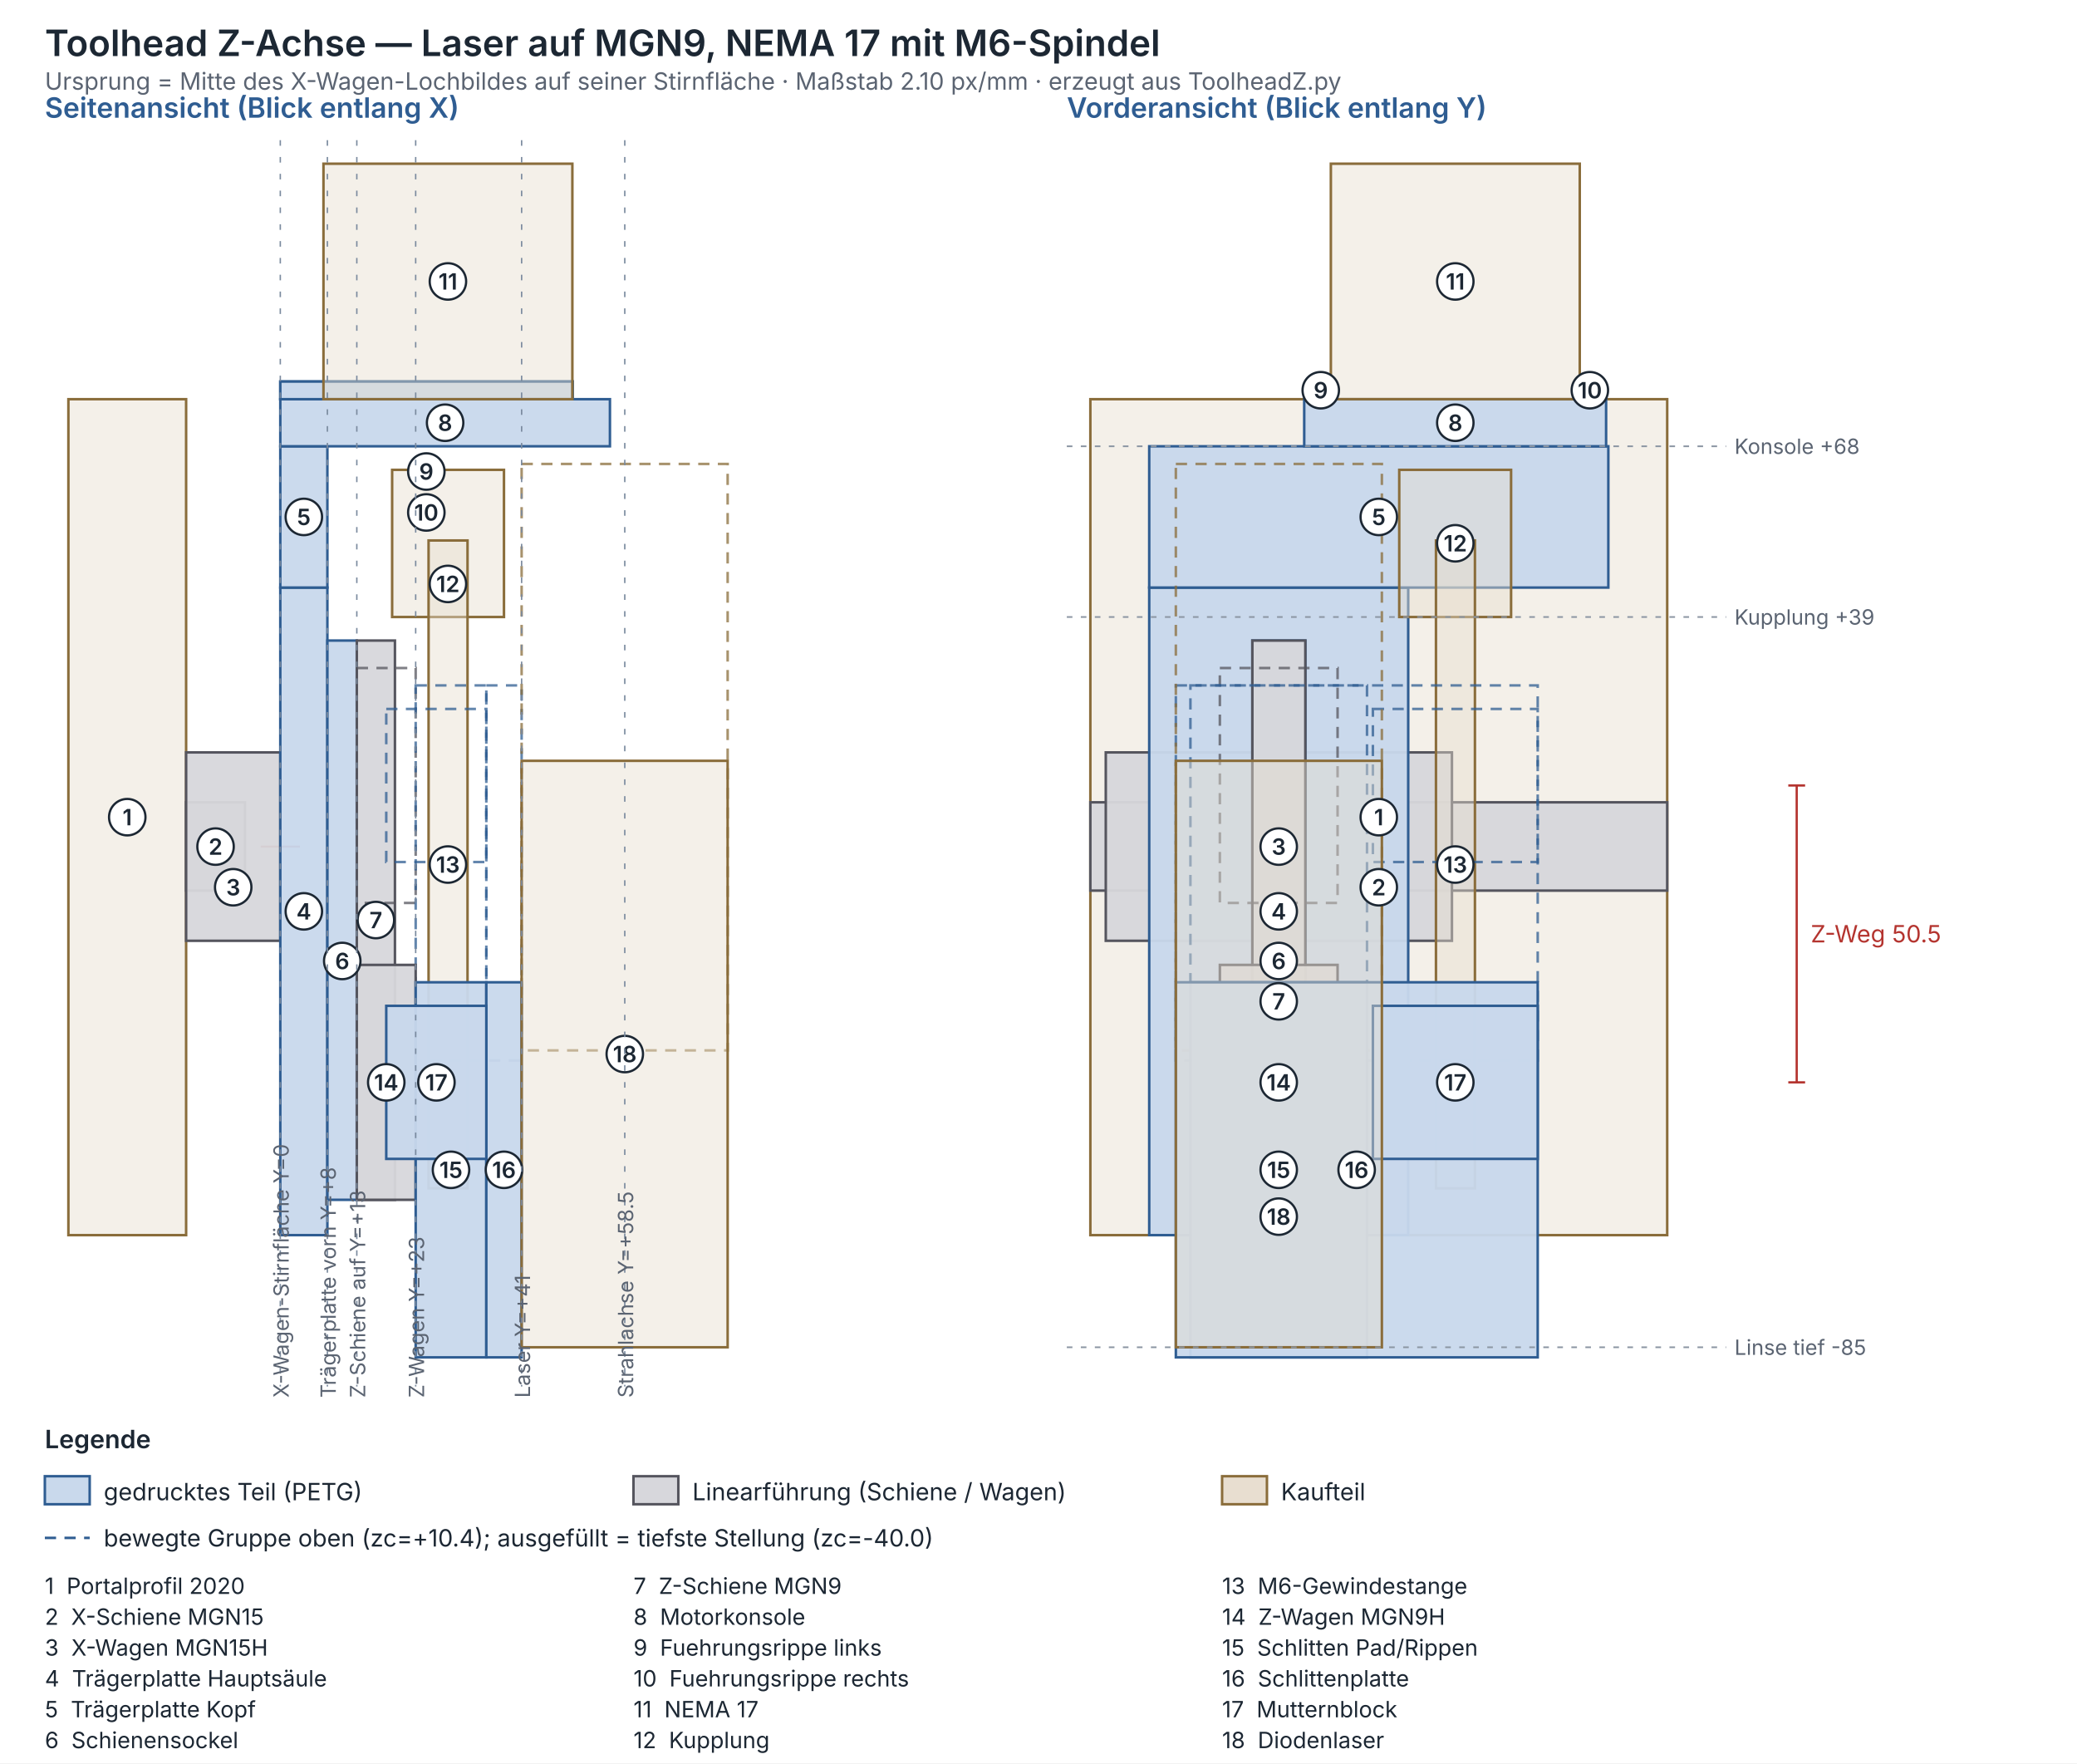
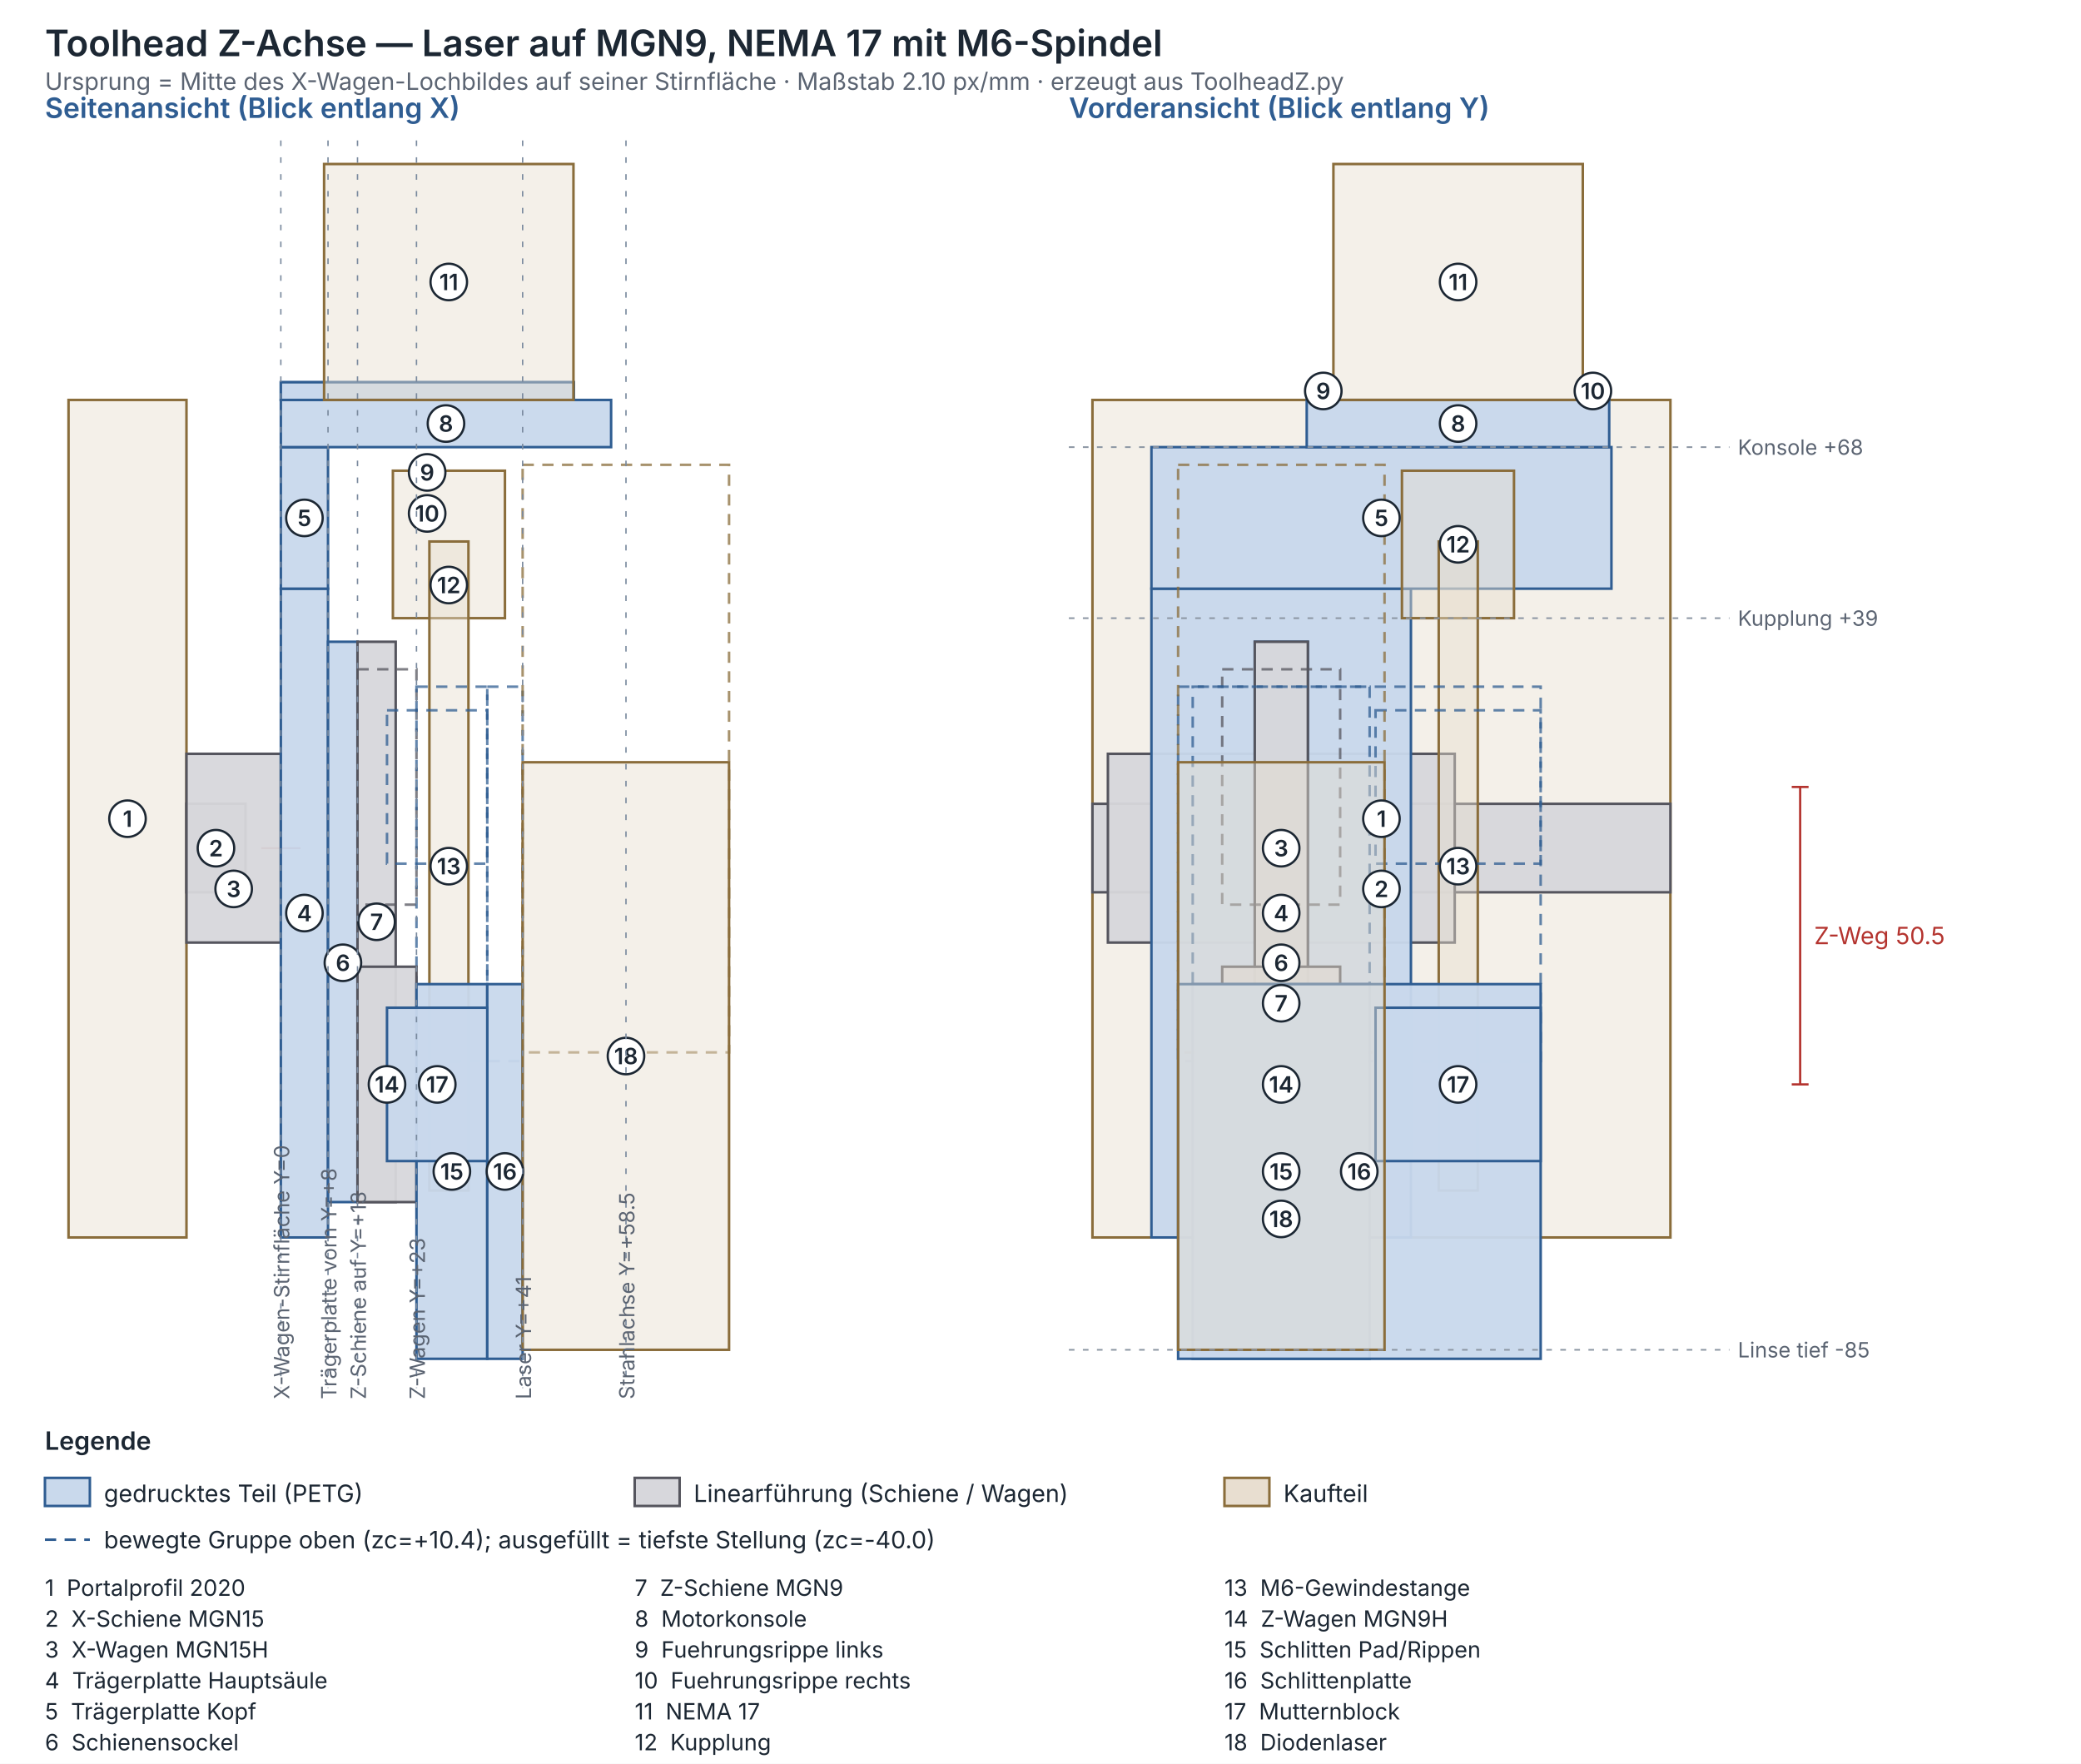
- <svg xmlns="http://www.w3.org/2000/svg" width="741" height="629" viewBox="0 0 741 629" font-family="Inter, Helvetica, Arial, sans-serif">
+ <svg xmlns="http://www.w3.org/2000/svg" width="741" height="628" viewBox="0 0 741 628" font-family="Inter, Helvetica, Arial, sans-serif">
  <rect width="100%" height="100%" fill="#ffffff" />
  <text x="16" y="20" font-size="13" font-weight="600" fill="#1c2733">Toolhead Z-Achse — Laser auf MGN9, NEMA 17 mit M6-Spindel</text>
  <text x="16" y="32" font-size="8.5" fill="#5b6472">Ursprung = Mitte des X-Wagen-Lochbildes auf seiner Stirnfläche · Maßstab 2.10 px/mm · erzeugt aus ToolheadZ.py</text>
  <text x="16.0" y="42.0" font-size="10" font-weight="600" fill="#2f5d92">Seitenansicht (Blick entlang X)</text>
  <line x1="93.0" y1="302.0" x2="107.0" y2="302.0" stroke="#b4342f" stroke-width="0.7" />
  <line x1="100.0" y1="295.0" x2="100.0" y2="309.0" stroke="#b4342f" stroke-width="0.7" />
  <rect x="24.4" y="142.4" width="42.0" height="298.2" fill="#e8ded0" fill-opacity="0.45" stroke="#8a6d3b" stroke-width="0.9" />
  <rect x="66.4" y="286.2" width="21.0" height="31.5" fill="#d7d7dc" fill-opacity="0.95" stroke="#55555e" stroke-width="0.9" />
  <rect x="66.4" y="268.4" width="33.6" height="67.2" fill="#d7d7dc" fill-opacity="0.95" stroke="#55555e" stroke-width="0.9" />
  <rect x="100.0" y="209.6" width="16.8" height="231.0" fill="#c9d9ec" fill-opacity="0.95" stroke="#2f5d92" stroke-width="0.9" />
  <rect x="100.0" y="159.2" width="16.8" height="50.4" fill="#c9d9ec" fill-opacity="0.95" stroke="#2f5d92" stroke-width="0.9" />
  <rect x="116.8" y="228.5" width="10.5" height="199.5" fill="#c9d9ec" fill-opacity="0.95" stroke="#2f5d92" stroke-width="0.9" />
  <rect x="127.3" y="228.5" width="13.6" height="199.5" fill="#d7d7dc" fill-opacity="0.95" stroke="#55555e" stroke-width="0.9" />
  <rect x="100.0" y="142.4" width="117.6" height="16.8" fill="#c9d9ec" fill-opacity="0.95" stroke="#2f5d92" stroke-width="0.9" />
  <rect x="100.0" y="136.1" width="104.3" height="6.3" fill="#c9d9ec" fill-opacity="0.95" stroke="#2f5d92" stroke-width="0.9" />
  <rect x="100.0" y="136.1" width="104.3" height="6.3" fill="#c9d9ec" fill-opacity="0.95" stroke="#2f5d92" stroke-width="0.9" />
  <rect x="115.4" y="58.4" width="88.8" height="84.0" fill="#e8ded0" fill-opacity="0.45" stroke="#8a6d3b" stroke-width="0.9" />
  <rect x="139.9" y="167.6" width="39.9" height="52.5" fill="#e8ded0" fill-opacity="0.45" stroke="#8a6d3b" stroke-width="0.9" />
  <rect x="152.9" y="192.8" width="13.9" height="231.1" fill="#e8ded0" fill-opacity="0.45" stroke="#8a6d3b" stroke-width="0.9" />
  <rect x="127.3" y="238.3" width="21.0" height="83.8" fill="none" stroke="#55555e" stroke-width="0.9" stroke-dasharray="4 3" opacity="0.75" />
-   <rect x="148.3" y="244.5" width="25.2" height="133.8" fill="none" stroke="#2f5d92" stroke-width="0.9" stroke-dasharray="4 3" opacity="0.75" />
-   <rect x="173.5" y="244.5" width="12.6" height="133.8" fill="none" stroke="#2f5d92" stroke-width="0.9" stroke-dasharray="4 3" opacity="0.75" />
+   <rect x="148.3" y="244.5" width="25.2" height="133.3" fill="none" stroke="#2f5d92" stroke-width="0.9" stroke-dasharray="4 3" opacity="0.75" />
+   <rect x="173.5" y="244.5" width="12.6" height="133.3" fill="none" stroke="#2f5d92" stroke-width="0.9" stroke-dasharray="4 3" opacity="0.75" />
  <rect x="137.8" y="252.9" width="35.7" height="54.6" fill="none" stroke="#2f5d92" stroke-width="0.9" stroke-dasharray="4 3" opacity="0.75" />
  <rect x="186.1" y="165.5" width="73.5" height="209.2" fill="none" stroke="#8a6d3b" stroke-width="0.9" stroke-dasharray="4 3" opacity="0.75" />
  <rect x="127.3" y="344.2" width="21.0" height="83.8" fill="#d7d7dc" fill-opacity="0.95" stroke="#55555e" stroke-width="0.9" />
-   <rect x="148.3" y="350.4" width="25.2" height="133.8" fill="#c9d9ec" fill-opacity="0.95" stroke="#2f5d92" stroke-width="0.9" />
-   <rect x="173.5" y="350.4" width="12.6" height="133.8" fill="#c9d9ec" fill-opacity="0.95" stroke="#2f5d92" stroke-width="0.9" />
+   <rect x="148.3" y="350.4" width="25.2" height="133.4" fill="#c9d9ec" fill-opacity="0.95" stroke="#2f5d92" stroke-width="0.9" />
+   <rect x="173.5" y="350.4" width="12.6" height="133.4" fill="#c9d9ec" fill-opacity="0.95" stroke="#2f5d92" stroke-width="0.9" />
  <rect x="137.8" y="358.8" width="35.7" height="54.6" fill="#c9d9ec" fill-opacity="0.95" stroke="#2f5d92" stroke-width="0.9" />
  <rect x="186.1" y="271.4" width="73.5" height="209.2" fill="#e8ded0" fill-opacity="0.45" stroke="#8a6d3b" stroke-width="0.9" />
  <circle cx="45.4" cy="291.5" r="6.5" fill="#ffffff" stroke="#1c2733" stroke-width="0.8" />
  <text x="45.4" y="291.5" text-anchor="middle" dominant-baseline="central" font-size="8" font-weight="600" fill="#1c2733">1</text>
  <circle cx="76.9" cy="302.0" r="6.5" fill="#ffffff" stroke="#1c2733" stroke-width="0.8" />
  <text x="76.9" y="302.0" text-anchor="middle" dominant-baseline="central" font-size="8" font-weight="600" fill="#1c2733">2</text>
  <circle cx="83.2" cy="316.5" r="6.5" fill="#ffffff" stroke="#1c2733" stroke-width="0.8" />
  <text x="83.2" y="316.5" text-anchor="middle" dominant-baseline="central" font-size="8" font-weight="600" fill="#1c2733">3</text>
  <circle cx="108.4" cy="325.1" r="6.5" fill="#ffffff" stroke="#1c2733" stroke-width="0.8" />
  <text x="108.4" y="325.1" text-anchor="middle" dominant-baseline="central" font-size="8" font-weight="600" fill="#1c2733">4</text>
  <circle cx="108.4" cy="184.4" r="6.5" fill="#ffffff" stroke="#1c2733" stroke-width="0.8" />
  <text x="108.4" y="184.4" text-anchor="middle" dominant-baseline="central" font-size="8" font-weight="600" fill="#1c2733">5</text>
  <circle cx="122.1" cy="342.8" r="6.5" fill="#ffffff" stroke="#1c2733" stroke-width="0.8" />
  <text x="122.1" y="342.8" text-anchor="middle" dominant-baseline="central" font-size="8" font-weight="600" fill="#1c2733">6</text>
  <circle cx="134.1" cy="328.2" r="6.5" fill="#ffffff" stroke="#1c2733" stroke-width="0.8" />
  <text x="134.1" y="328.2" text-anchor="middle" dominant-baseline="central" font-size="8" font-weight="600" fill="#1c2733">7</text>
  <circle cx="158.8" cy="150.8" r="6.5" fill="#ffffff" stroke="#1c2733" stroke-width="0.8" />
  <text x="158.8" y="150.8" text-anchor="middle" dominant-baseline="central" font-size="8" font-weight="600" fill="#1c2733">8</text>
  <circle cx="152.1" cy="168.2" r="6.5" fill="#ffffff" stroke="#1c2733" stroke-width="0.8" />
  <text x="152.1" y="168.2" text-anchor="middle" dominant-baseline="central" font-size="8" font-weight="600" fill="#1c2733">9</text>
  <circle cx="152.1" cy="182.8" r="6.5" fill="#ffffff" stroke="#1c2733" stroke-width="0.8" />
  <text x="152.1" y="182.8" text-anchor="middle" dominant-baseline="central" font-size="8" font-weight="600" fill="#1c2733">10</text>
  <circle cx="159.8" cy="100.4" r="6.5" fill="#ffffff" stroke="#1c2733" stroke-width="0.8" />
  <text x="159.8" y="100.4" text-anchor="middle" dominant-baseline="central" font-size="8" font-weight="600" fill="#1c2733">11</text>
  <circle cx="159.8" cy="208.3" r="6.5" fill="#ffffff" stroke="#1c2733" stroke-width="0.8" />
  <text x="159.8" y="208.3" text-anchor="middle" dominant-baseline="central" font-size="8" font-weight="600" fill="#1c2733">12</text>
  <circle cx="159.8" cy="308.4" r="6.5" fill="#ffffff" stroke="#1c2733" stroke-width="0.8" />
  <text x="159.8" y="308.4" text-anchor="middle" dominant-baseline="central" font-size="8" font-weight="600" fill="#1c2733">13</text>
  <circle cx="137.8" cy="386.1" r="6.5" fill="#ffffff" stroke="#1c2733" stroke-width="0.8" />
  <text x="137.8" y="386.1" text-anchor="middle" dominant-baseline="central" font-size="8" font-weight="600" fill="#1c2733">14</text>
-   <circle cx="160.9" cy="417.3" r="6.5" fill="#ffffff" stroke="#1c2733" stroke-width="0.8" />
-   <text x="160.9" y="417.3" text-anchor="middle" dominant-baseline="central" font-size="8" font-weight="600" fill="#1c2733">15</text>
-   <circle cx="179.8" cy="417.3" r="6.5" fill="#ffffff" stroke="#1c2733" stroke-width="0.8" />
-   <text x="179.8" y="417.3" text-anchor="middle" dominant-baseline="central" font-size="8" font-weight="600" fill="#1c2733">16</text>
+   <circle cx="160.9" cy="417.1" r="6.5" fill="#ffffff" stroke="#1c2733" stroke-width="0.8" />
+   <text x="160.9" y="417.1" text-anchor="middle" dominant-baseline="central" font-size="8" font-weight="600" fill="#1c2733">15</text>
+   <circle cx="179.8" cy="417.1" r="6.5" fill="#ffffff" stroke="#1c2733" stroke-width="0.8" />
+   <text x="179.8" y="417.1" text-anchor="middle" dominant-baseline="central" font-size="8" font-weight="600" fill="#1c2733">16</text>
  <circle cx="155.7" cy="386.1" r="6.5" fill="#ffffff" stroke="#1c2733" stroke-width="0.8" />
  <text x="155.7" y="386.1" text-anchor="middle" dominant-baseline="central" font-size="8" font-weight="600" fill="#1c2733">17</text>
  <circle cx="222.9" cy="376.0" r="6.5" fill="#ffffff" stroke="#1c2733" stroke-width="0.8" />
  <text x="222.9" y="376.0" text-anchor="middle" dominant-baseline="central" font-size="8" font-weight="600" fill="#1c2733">18</text>
  <text x="380.6" y="42.0" font-size="10" font-weight="600" fill="#2f5d92">Vorderansicht (Blick entlang Y)</text>
  <line x1="449.2" y1="302.0" x2="463.2" y2="302.0" stroke="#b4342f" stroke-width="0.7" />
  <line x1="456.2" y1="295.0" x2="456.2" y2="309.0" stroke="#b4342f" stroke-width="0.7" />
  <rect x="389.0" y="142.4" width="205.8" height="298.2" fill="#e8ded0" fill-opacity="0.45" stroke="#8a6d3b" stroke-width="0.9" />
  <rect x="389.0" y="286.2" width="205.8" height="31.5" fill="#d7d7dc" fill-opacity="0.95" stroke="#55555e" stroke-width="0.9" />
  <rect x="394.5" y="268.4" width="123.5" height="67.2" fill="#d7d7dc" fill-opacity="0.95" stroke="#55555e" stroke-width="0.9" />
  <rect x="410.0" y="209.6" width="92.4" height="231.0" fill="#c9d9ec" fill-opacity="0.95" stroke="#2f5d92" stroke-width="0.9" />
  <rect x="410.0" y="159.2" width="163.8" height="50.4" fill="#c9d9ec" fill-opacity="0.95" stroke="#2f5d92" stroke-width="0.9" />
  <rect x="446.8" y="228.5" width="18.9" height="199.5" fill="#c9d9ec" fill-opacity="0.95" stroke="#2f5d92" stroke-width="0.9" />
  <rect x="446.8" y="228.5" width="18.9" height="199.5" fill="#d7d7dc" fill-opacity="0.95" stroke="#55555e" stroke-width="0.9" />
  <rect x="465.3" y="142.4" width="107.7" height="16.8" fill="#c9d9ec" fill-opacity="0.95" stroke="#2f5d92" stroke-width="0.9" />
  <rect x="468.1" y="136.1" width="6.3" height="6.3" fill="#c9d9ec" fill-opacity="0.95" stroke="#2f5d92" stroke-width="0.9" />
  <rect x="564.0" y="136.1" width="6.3" height="6.3" fill="#c9d9ec" fill-opacity="0.95" stroke="#2f5d92" stroke-width="0.9" />
  <rect x="474.8" y="58.4" width="88.8" height="84.0" fill="#e8ded0" fill-opacity="0.45" stroke="#8a6d3b" stroke-width="0.9" />
  <rect x="499.2" y="167.6" width="39.9" height="52.5" fill="#e8ded0" fill-opacity="0.45" stroke="#8a6d3b" stroke-width="0.9" />
  <rect x="512.3" y="192.8" width="13.9" height="231.1" fill="#e8ded0" fill-opacity="0.45" stroke="#8a6d3b" stroke-width="0.9" />
  <rect x="435.2" y="238.3" width="42.0" height="83.8" fill="none" stroke="#55555e" stroke-width="0.9" stroke-dasharray="4 3" opacity="0.75" />
-   <rect x="424.7" y="244.5" width="63.0" height="133.8" fill="none" stroke="#2f5d92" stroke-width="0.9" stroke-dasharray="4 3" opacity="0.75" />
-   <rect x="419.5" y="244.5" width="129.1" height="133.8" fill="none" stroke="#2f5d92" stroke-width="0.9" stroke-dasharray="4 3" opacity="0.75" />
+   <rect x="424.7" y="244.5" width="63.0" height="133.3" fill="none" stroke="#2f5d92" stroke-width="0.9" stroke-dasharray="4 3" opacity="0.75" />
+   <rect x="419.5" y="244.5" width="129.1" height="133.3" fill="none" stroke="#2f5d92" stroke-width="0.9" stroke-dasharray="4 3" opacity="0.75" />
  <rect x="489.8" y="252.9" width="58.8" height="54.6" fill="none" stroke="#2f5d92" stroke-width="0.9" stroke-dasharray="4 3" opacity="0.75" />
  <rect x="419.5" y="165.5" width="73.5" height="209.2" fill="none" stroke="#8a6d3b" stroke-width="0.9" stroke-dasharray="4 3" opacity="0.75" />
  <rect x="435.2" y="344.2" width="42.0" height="83.8" fill="#d7d7dc" fill-opacity="0.95" stroke="#55555e" stroke-width="0.9" />
-   <rect x="424.7" y="350.4" width="63.0" height="133.8" fill="#c9d9ec" fill-opacity="0.95" stroke="#2f5d92" stroke-width="0.9" />
-   <rect x="419.5" y="350.4" width="129.1" height="133.8" fill="#c9d9ec" fill-opacity="0.95" stroke="#2f5d92" stroke-width="0.9" />
+   <rect x="424.7" y="350.4" width="63.0" height="133.4" fill="#c9d9ec" fill-opacity="0.95" stroke="#2f5d92" stroke-width="0.9" />
+   <rect x="419.5" y="350.4" width="129.1" height="133.4" fill="#c9d9ec" fill-opacity="0.95" stroke="#2f5d92" stroke-width="0.9" />
  <rect x="489.8" y="358.8" width="58.8" height="54.6" fill="#c9d9ec" fill-opacity="0.95" stroke="#2f5d92" stroke-width="0.9" />
  <rect x="419.5" y="271.4" width="73.5" height="209.2" fill="#e8ded0" fill-opacity="0.45" stroke="#8a6d3b" stroke-width="0.9" />
  <circle cx="491.9" cy="291.5" r="6.5" fill="#ffffff" stroke="#1c2733" stroke-width="0.8" />
  <text x="491.9" y="291.5" text-anchor="middle" dominant-baseline="central" font-size="8" font-weight="600" fill="#1c2733">1</text>
  <circle cx="491.9" cy="316.5" r="6.5" fill="#ffffff" stroke="#1c2733" stroke-width="0.8" />
  <text x="491.9" y="316.5" text-anchor="middle" dominant-baseline="central" font-size="8" font-weight="600" fill="#1c2733">2</text>
  <circle cx="456.2" cy="302.0" r="6.5" fill="#ffffff" stroke="#1c2733" stroke-width="0.8" />
  <text x="456.2" y="302.0" text-anchor="middle" dominant-baseline="central" font-size="8" font-weight="600" fill="#1c2733">3</text>
  <circle cx="456.2" cy="325.1" r="6.5" fill="#ffffff" stroke="#1c2733" stroke-width="0.8" />
  <text x="456.2" y="325.1" text-anchor="middle" dominant-baseline="central" font-size="8" font-weight="600" fill="#1c2733">4</text>
  <circle cx="491.9" cy="184.4" r="6.5" fill="#ffffff" stroke="#1c2733" stroke-width="0.8" />
  <text x="491.9" y="184.4" text-anchor="middle" dominant-baseline="central" font-size="8" font-weight="600" fill="#1c2733">5</text>
  <circle cx="456.2" cy="342.8" r="6.5" fill="#ffffff" stroke="#1c2733" stroke-width="0.8" />
  <text x="456.2" y="342.8" text-anchor="middle" dominant-baseline="central" font-size="8" font-weight="600" fill="#1c2733">6</text>
  <circle cx="456.2" cy="357.2" r="6.5" fill="#ffffff" stroke="#1c2733" stroke-width="0.8" />
  <text x="456.2" y="357.2" text-anchor="middle" dominant-baseline="central" font-size="8" font-weight="600" fill="#1c2733">7</text>
  <circle cx="519.2" cy="150.8" r="6.5" fill="#ffffff" stroke="#1c2733" stroke-width="0.8" />
  <text x="519.2" y="150.8" text-anchor="middle" dominant-baseline="central" font-size="8" font-weight="600" fill="#1c2733">8</text>
  <circle cx="471.2" cy="139.2" r="6.5" fill="#ffffff" stroke="#1c2733" stroke-width="0.8" />
  <text x="471.2" y="139.2" text-anchor="middle" dominant-baseline="central" font-size="8" font-weight="600" fill="#1c2733">9</text>
  <circle cx="567.2" cy="139.2" r="6.5" fill="#ffffff" stroke="#1c2733" stroke-width="0.8" />
  <text x="567.2" y="139.2" text-anchor="middle" dominant-baseline="central" font-size="8" font-weight="600" fill="#1c2733">10</text>
  <circle cx="519.2" cy="100.4" r="6.5" fill="#ffffff" stroke="#1c2733" stroke-width="0.8" />
  <text x="519.2" y="100.4" text-anchor="middle" dominant-baseline="central" font-size="8" font-weight="600" fill="#1c2733">11</text>
  <circle cx="519.2" cy="193.8" r="6.5" fill="#ffffff" stroke="#1c2733" stroke-width="0.8" />
  <text x="519.2" y="193.8" text-anchor="middle" dominant-baseline="central" font-size="8" font-weight="600" fill="#1c2733">12</text>
  <circle cx="519.2" cy="308.4" r="6.5" fill="#ffffff" stroke="#1c2733" stroke-width="0.8" />
  <text x="519.2" y="308.4" text-anchor="middle" dominant-baseline="central" font-size="8" font-weight="600" fill="#1c2733">13</text>
  <circle cx="456.2" cy="386.1" r="6.5" fill="#ffffff" stroke="#1c2733" stroke-width="0.8" />
  <text x="456.2" y="386.1" text-anchor="middle" dominant-baseline="central" font-size="8" font-weight="600" fill="#1c2733">14</text>
-   <circle cx="456.2" cy="417.3" r="6.5" fill="#ffffff" stroke="#1c2733" stroke-width="0.8" />
-   <text x="456.2" y="417.3" text-anchor="middle" dominant-baseline="central" font-size="8" font-weight="600" fill="#1c2733">15</text>
-   <circle cx="484.0" cy="417.3" r="6.5" fill="#ffffff" stroke="#1c2733" stroke-width="0.8" />
-   <text x="484.0" y="417.3" text-anchor="middle" dominant-baseline="central" font-size="8" font-weight="600" fill="#1c2733">16</text>
+   <circle cx="456.2" cy="417.1" r="6.5" fill="#ffffff" stroke="#1c2733" stroke-width="0.8" />
+   <text x="456.2" y="417.1" text-anchor="middle" dominant-baseline="central" font-size="8" font-weight="600" fill="#1c2733">15</text>
+   <circle cx="484.0" cy="417.1" r="6.5" fill="#ffffff" stroke="#1c2733" stroke-width="0.8" />
+   <text x="484.0" y="417.1" text-anchor="middle" dominant-baseline="central" font-size="8" font-weight="600" fill="#1c2733">16</text>
  <circle cx="519.2" cy="386.1" r="6.5" fill="#ffffff" stroke="#1c2733" stroke-width="0.8" />
  <text x="519.2" y="386.1" text-anchor="middle" dominant-baseline="central" font-size="8" font-weight="600" fill="#1c2733">17</text>
  <circle cx="456.2" cy="434.0" r="6.5" fill="#ffffff" stroke="#1c2733" stroke-width="0.8" />
  <text x="456.2" y="434.0" text-anchor="middle" dominant-baseline="central" font-size="8" font-weight="600" fill="#1c2733">18</text>
-   <line x1="100.0" y1="50.0" x2="100.0" y2="494.6" stroke="#7a8a9e" stroke-width="0.5" stroke-dasharray="2 4" />
-   <text x="103.0" y="498.6" font-size="7.5" fill="#5b6472" transform="rotate(-90 103.0 498.6)" text-anchor="start">X-Wagen-Stirnfläche  Y=0</text>
-   <line x1="116.8" y1="50.0" x2="116.8" y2="494.6" stroke="#7a8a9e" stroke-width="0.5" stroke-dasharray="2 4" />
-   <text x="119.8" y="498.6" font-size="7.5" fill="#5b6472" transform="rotate(-90 119.8 498.6)" text-anchor="start">Trägerplatte vorn  Y=+8</text>
-   <line x1="127.3" y1="50.0" x2="127.3" y2="494.6" stroke="#7a8a9e" stroke-width="0.5" stroke-dasharray="2 4" />
-   <text x="130.3" y="498.6" font-size="7.5" fill="#5b6472" transform="rotate(-90 130.3 498.6)" text-anchor="start">Z-Schiene auf  Y=+13</text>
-   <line x1="148.3" y1="50.0" x2="148.3" y2="494.6" stroke="#7a8a9e" stroke-width="0.5" stroke-dasharray="2 4" />
-   <text x="151.3" y="498.6" font-size="7.5" fill="#5b6472" transform="rotate(-90 151.3 498.6)" text-anchor="start">Z-Wagen  Y=+23</text>
-   <line x1="186.1" y1="50.0" x2="186.1" y2="494.6" stroke="#7a8a9e" stroke-width="0.5" stroke-dasharray="2 4" />
-   <text x="189.1" y="498.6" font-size="7.5" fill="#5b6472" transform="rotate(-90 189.1 498.6)" text-anchor="start">Laser  Y=+41</text>
-   <line x1="222.9" y1="50.0" x2="222.9" y2="494.6" stroke="#7a8a9e" stroke-width="0.5" stroke-dasharray="2 4" />
-   <text x="225.9" y="498.6" font-size="7.5" fill="#5b6472" transform="rotate(-90 225.9 498.6)" text-anchor="start">Strahlachse  Y=+58.5</text>
+   <line x1="100.0" y1="50.0" x2="100.0" y2="494.2" stroke="#7a8a9e" stroke-width="0.5" stroke-dasharray="2 4" />
+   <text x="103.0" y="498.2" font-size="7.5" fill="#5b6472" transform="rotate(-90 103.0 498.2)" text-anchor="start">X-Wagen-Stirnfläche  Y=0</text>
+   <line x1="116.8" y1="50.0" x2="116.8" y2="494.2" stroke="#7a8a9e" stroke-width="0.5" stroke-dasharray="2 4" />
+   <text x="119.8" y="498.2" font-size="7.5" fill="#5b6472" transform="rotate(-90 119.8 498.2)" text-anchor="start">Trägerplatte vorn  Y=+8</text>
+   <line x1="127.3" y1="50.0" x2="127.3" y2="494.2" stroke="#7a8a9e" stroke-width="0.5" stroke-dasharray="2 4" />
+   <text x="130.3" y="498.2" font-size="7.5" fill="#5b6472" transform="rotate(-90 130.3 498.2)" text-anchor="start">Z-Schiene auf  Y=+13</text>
+   <line x1="148.3" y1="50.0" x2="148.3" y2="494.2" stroke="#7a8a9e" stroke-width="0.5" stroke-dasharray="2 4" />
+   <text x="151.3" y="498.2" font-size="7.5" fill="#5b6472" transform="rotate(-90 151.3 498.2)" text-anchor="start">Z-Wagen  Y=+23</text>
+   <line x1="186.1" y1="50.0" x2="186.1" y2="494.2" stroke="#7a8a9e" stroke-width="0.5" stroke-dasharray="2 4" />
+   <text x="189.1" y="498.2" font-size="7.5" fill="#5b6472" transform="rotate(-90 189.1 498.2)" text-anchor="start">Laser  Y=+41</text>
+   <line x1="222.9" y1="50.0" x2="222.9" y2="494.2" stroke="#7a8a9e" stroke-width="0.5" stroke-dasharray="2 4" />
+   <text x="225.9" y="498.2" font-size="7.5" fill="#5b6472" transform="rotate(-90 225.9 498.2)" text-anchor="start">Strahlachse  Y=+58.5</text>
  <line x1="641.0" y1="386.1" x2="641.0" y2="280.2" stroke="#b4342f" stroke-width="0.8" />
  <line x1="638.0" y1="386.1" x2="644.0" y2="386.1" stroke="#b4342f" stroke-width="0.8" />
  <line x1="638.0" y1="280.2" x2="644.0" y2="280.2" stroke="#b4342f" stroke-width="0.8" />
  <text x="646.0" y="333.1" font-size="8.5" fill="#b4342f" text-anchor="start" dominant-baseline="middle">Z-Weg 50.5</text>
  <line x1="380.6" y1="159.2" x2="615.8" y2="159.2" stroke="#8c96a3" stroke-width="0.6" stroke-dasharray="2 3" />
  <text x="618.8" y="159.2" font-size="7.5" fill="#5b6472" dominant-baseline="middle">Konsole +68</text>
  <line x1="380.6" y1="220.1" x2="615.8" y2="220.1" stroke="#8c96a3" stroke-width="0.6" stroke-dasharray="2 3" />
  <text x="618.8" y="220.1" font-size="7.5" fill="#5b6472" dominant-baseline="middle">Kupplung +39</text>
  <line x1="380.6" y1="480.6" x2="615.8" y2="480.6" stroke="#8c96a3" stroke-width="0.6" stroke-dasharray="2 3" />
  <text x="618.8" y="480.6" font-size="7.5" fill="#5b6472" dominant-baseline="middle">Linse tief -85</text>
-   <text x="16" y="516.6" font-size="9" font-weight="600" fill="#1c2733">Legende</text>
-   <rect x="16" y="526.6" width="16" height="10" fill="#c9d9ec" stroke="#2f5d92" stroke-width="0.9" />
-   <text x="37" y="532.1" font-size="8.5" fill="#1c2733" dominant-baseline="middle">gedrucktes Teil (PETG)</text>
-   <rect x="226" y="526.6" width="16" height="10" fill="#d7d7dc" stroke="#55555e" stroke-width="0.9" />
-   <text x="247" y="532.1" font-size="8.5" fill="#1c2733" dominant-baseline="middle">Linearführung (Schiene / Wagen)</text>
-   <rect x="436" y="526.6" width="16" height="10" fill="#e8ded0" stroke="#8a6d3b" stroke-width="0.9" />
-   <text x="457" y="532.1" font-size="8.5" fill="#1c2733" dominant-baseline="middle">Kaufteil</text>
-   <line x1="16" y1="548.6" x2="32" y2="548.6" stroke="#2f5d92" stroke-width="0.9" stroke-dasharray="4 3" />
-   <text x="37" y="548.6" font-size="8.5" fill="#1c2733" dominant-baseline="middle">bewegte Gruppe oben (zc=+10.4); ausgefüllt = tiefste Stellung (zc=-40.0)</text>
-   <text x="16" y="568.6" font-size="8" fill="#1c2733">1  Portalprofil 2020</text>
-   <text x="16" y="579.6" font-size="8" fill="#1c2733">2  X-Schiene MGN15</text>
-   <text x="16" y="590.6" font-size="8" fill="#1c2733">3  X-Wagen MGN15H</text>
-   <text x="16" y="601.6" font-size="8" fill="#1c2733">4  Trägerplatte Hauptsäule</text>
-   <text x="16" y="612.6" font-size="8" fill="#1c2733">5  Trägerplatte Kopf</text>
-   <text x="16" y="623.6" font-size="8" fill="#1c2733">6  Schienensockel</text>
-   <text x="226" y="568.6" font-size="8" fill="#1c2733">7  Z-Schiene MGN9</text>
-   <text x="226" y="579.6" font-size="8" fill="#1c2733">8  Motorkonsole</text>
-   <text x="226" y="590.6" font-size="8" fill="#1c2733">9  Fuehrungsrippe links</text>
-   <text x="226" y="601.6" font-size="8" fill="#1c2733">10  Fuehrungsrippe rechts</text>
-   <text x="226" y="612.6" font-size="8" fill="#1c2733">11  NEMA 17</text>
-   <text x="226" y="623.6" font-size="8" fill="#1c2733">12  Kupplung</text>
-   <text x="436" y="568.6" font-size="8" fill="#1c2733">13  M6-Gewindestange</text>
-   <text x="436" y="579.6" font-size="8" fill="#1c2733">14  Z-Wagen MGN9H</text>
-   <text x="436" y="590.6" font-size="8" fill="#1c2733">15  Schlitten Pad/Rippen</text>
-   <text x="436" y="601.6" font-size="8" fill="#1c2733">16  Schlittenplatte</text>
-   <text x="436" y="612.6" font-size="8" fill="#1c2733">17  Mutternblock</text>
-   <text x="436" y="623.6" font-size="8" fill="#1c2733">18  Diodenlaser</text>
+   <text x="16" y="516.2" font-size="9" font-weight="600" fill="#1c2733">Legende</text>
+   <rect x="16" y="526.2" width="16" height="10" fill="#c9d9ec" stroke="#2f5d92" stroke-width="0.9" />
+   <text x="37" y="531.7" font-size="8.5" fill="#1c2733" dominant-baseline="middle">gedrucktes Teil (PETG)</text>
+   <rect x="226" y="526.2" width="16" height="10" fill="#d7d7dc" stroke="#55555e" stroke-width="0.9" />
+   <text x="247" y="531.7" font-size="8.5" fill="#1c2733" dominant-baseline="middle">Linearführung (Schiene / Wagen)</text>
+   <rect x="436" y="526.2" width="16" height="10" fill="#e8ded0" stroke="#8a6d3b" stroke-width="0.9" />
+   <text x="457" y="531.7" font-size="8.5" fill="#1c2733" dominant-baseline="middle">Kaufteil</text>
+   <line x1="16" y1="548.2" x2="32" y2="548.2" stroke="#2f5d92" stroke-width="0.9" stroke-dasharray="4 3" />
+   <text x="37" y="548.2" font-size="8.5" fill="#1c2733" dominant-baseline="middle">bewegte Gruppe oben (zc=+10.4); ausgefüllt = tiefste Stellung (zc=-40.0)</text>
+   <text x="16" y="568.2" font-size="8" fill="#1c2733">1  Portalprofil 2020</text>
+   <text x="16" y="579.2" font-size="8" fill="#1c2733">2  X-Schiene MGN15</text>
+   <text x="16" y="590.2" font-size="8" fill="#1c2733">3  X-Wagen MGN15H</text>
+   <text x="16" y="601.2" font-size="8" fill="#1c2733">4  Trägerplatte Hauptsäule</text>
+   <text x="16" y="612.2" font-size="8" fill="#1c2733">5  Trägerplatte Kopf</text>
+   <text x="16" y="623.2" font-size="8" fill="#1c2733">6  Schienensockel</text>
+   <text x="226" y="568.2" font-size="8" fill="#1c2733">7  Z-Schiene MGN9</text>
+   <text x="226" y="579.2" font-size="8" fill="#1c2733">8  Motorkonsole</text>
+   <text x="226" y="590.2" font-size="8" fill="#1c2733">9  Fuehrungsrippe links</text>
+   <text x="226" y="601.2" font-size="8" fill="#1c2733">10  Fuehrungsrippe rechts</text>
+   <text x="226" y="612.2" font-size="8" fill="#1c2733">11  NEMA 17</text>
+   <text x="226" y="623.2" font-size="8" fill="#1c2733">12  Kupplung</text>
+   <text x="436" y="568.2" font-size="8" fill="#1c2733">13  M6-Gewindestange</text>
+   <text x="436" y="579.2" font-size="8" fill="#1c2733">14  Z-Wagen MGN9H</text>
+   <text x="436" y="590.2" font-size="8" fill="#1c2733">15  Schlitten Pad/Rippen</text>
+   <text x="436" y="601.2" font-size="8" fill="#1c2733">16  Schlittenplatte</text>
+   <text x="436" y="612.2" font-size="8" fill="#1c2733">17  Mutternblock</text>
+   <text x="436" y="623.2" font-size="8" fill="#1c2733">18  Diodenlaser</text>
</svg>
